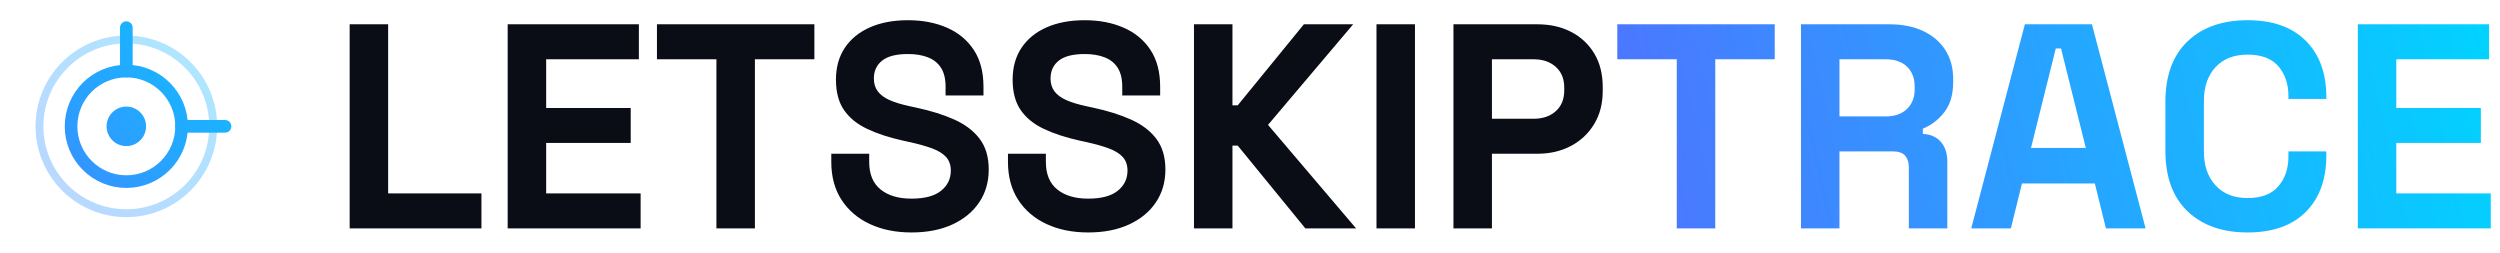
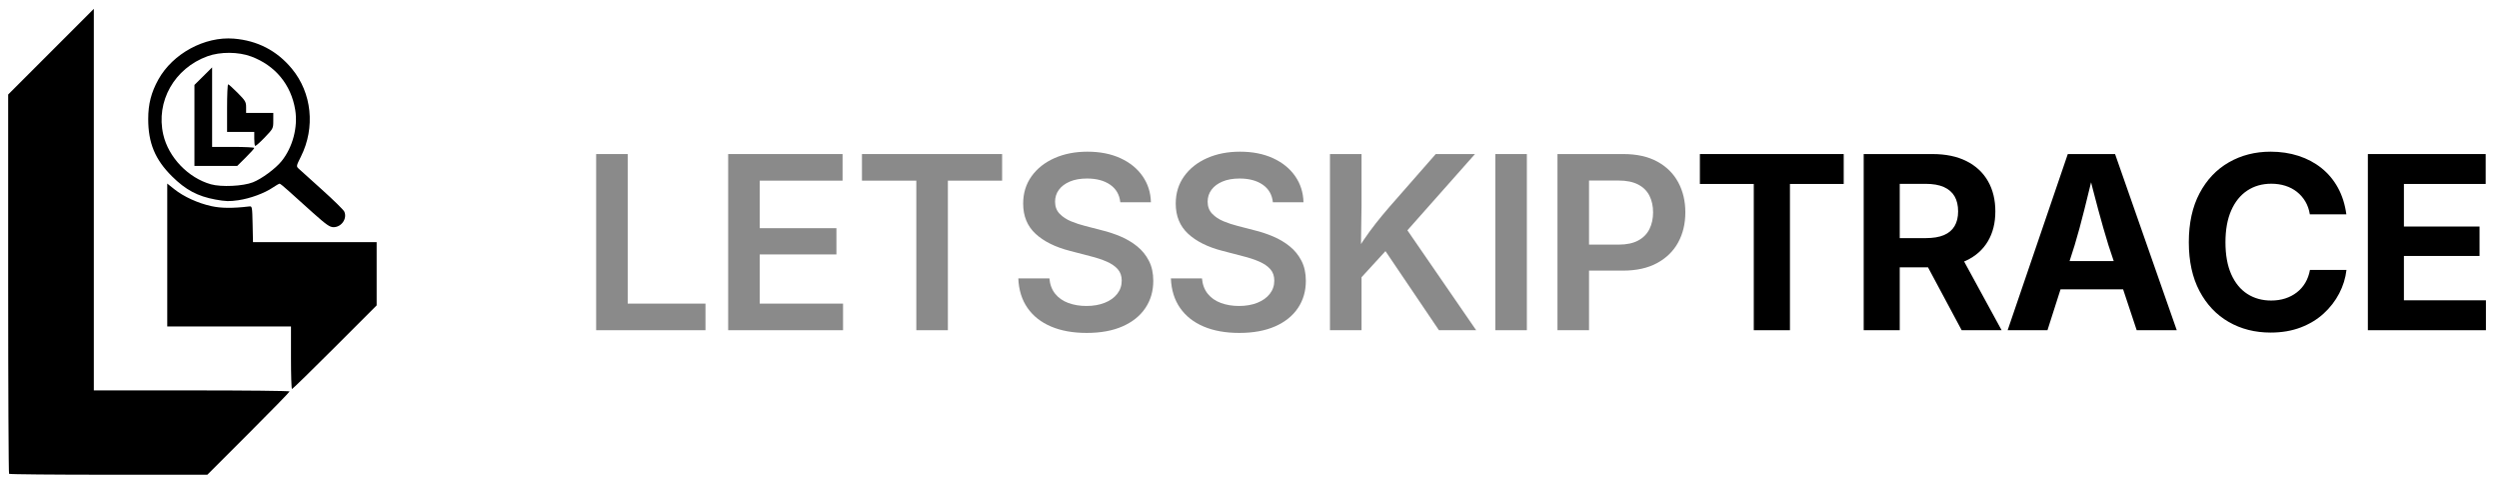
- <svg xmlns="http://www.w3.org/2000/svg" viewBox="0 0 1029.0 104.0" width="1029.0" height="104.0" role="img" aria-label="LETSSKIPTRACE">
-   <defs>
-     <linearGradient id="lstMark" x1="9.75" y1="94.25" x2="94.25" y2="9.75" gradientUnits="userSpaceOnUse">
-       <stop offset="0" stop-color="#4F72FF" />
-       <stop offset="1" stop-color="#00D4FF" />
-     </linearGradient>
-     <linearGradient id="lstWord" x1="662.8" y1="94.0" x2="1029.0" y2="10.0" gradientUnits="userSpaceOnUse">
-       <stop offset="0" stop-color="#4F72FF" />
-       <stop offset="1" stop-color="#00D4FF" />
-     </linearGradient>
-   </defs>
-   <g transform="scale(1.625)">
-     <circle cx="32" cy="32" r="22" fill="none" stroke="url(#lstMark)" stroke-width="2" opacity="0.35" />
-     <circle cx="32" cy="32" r="14" fill="none" stroke="url(#lstMark)" stroke-width="3.2" />
-     <circle cx="32" cy="32" r="5" fill="url(#lstMark)" />
-     <g stroke="url(#lstMark)" stroke-width="3.2" stroke-linecap="round">
-       <line x1="32" y1="18" x2="32" y2="7" />
-       <line x1="46" y1="32" x2="57" y2="32" />
-     </g>
+ <svg xmlns="http://www.w3.org/2000/svg" viewBox="0 0 1239.0 240.0" width="1239.0" height="240.0" role="img" aria-label="LETSSKIPTRACE">
+   <g transform="translate(0.0,0.0) scale(0.6741573)">
+     <path d="M6.67 348.33 C6.30 347.97 6.00 285.08 6.00 208.58 L6.00 69.49 L37.50 38.00 L69.00 6.51 L69.00 146.76 L69.00 287.00 L141.00 287.00 C180.60 287.00 213.00 287.34 213.00 287.76 C213.00 288.17 199.38 302.12 182.74 318.76 L152.49 349.00 L79.91 349.00 C39.99 349.00 7.03 348.70 6.67 348.33 Z M214.00 263.00 L214.00 240.00 L168.50 240.00 L123.00 240.00 L123.00 187.48 L123.00 134.95 L128.25 139.13 C135.10 144.59 145.55 149.36 155.43 151.53 C162.72 153.14 171.17 153.20 183.50 151.74 C185.40 151.51 185.51 152.17 185.78 164.75 L186.06 178.00 L231.53 178.00 L277.00 178.00 L277.00 201.26 L277.00 224.51 L246.24 255.26 C229.33 272.17 215.15 286.00 214.74 286.00 C214.33 286.00 214.00 275.65 214.00 263.00 Z M230.25 156.54 C223.79 150.78 215.80 143.60 212.50 140.58 C209.20 137.55 206.13 135.06 205.68 135.04 C205.23 135.02 202.98 136.28 200.68 137.85 C194.50 142.07 183.98 145.93 175.20 147.21 C168.76 148.15 165.94 148.06 158.48 146.70 C145.29 144.28 136.52 139.59 126.45 129.60 C114.04 117.27 109.00 105.11 109.00 87.52 C109.00 76.48 111.20 67.93 116.48 58.42 C127.05 39.40 150.53 26.68 171.89 28.40 C189.33 29.81 203.62 37.19 214.64 50.50 C229.38 68.30 232.01 93.73 221.31 115.11 C217.85 122.02 217.81 122.25 219.63 123.96 C220.66 124.93 228.39 131.91 236.82 139.47 C245.25 147.03 252.62 154.26 253.20 155.54 C255.52 160.64 251.15 167.00 245.31 167.00 C242.53 167.00 240.15 165.34 230.25 156.54 Z M186.00 134.02 C192.48 131.47 202.64 123.96 207.11 118.42 C215.25 108.32 219.19 93.49 217.11 80.75 C214.08 62.22 202.47 48.16 184.73 41.53 C175.35 38.03 161.98 37.95 152.62 41.35 C128.21 50.21 114.46 74.57 120.08 98.97 C123.93 115.69 138.43 130.80 155.10 135.48 C162.83 137.64 178.70 136.89 186.00 134.02 Z M143.00 92.22 L143.00 62.44 L149.50 56.00 L156.00 49.56 L156.00 78.78 L156.00 108.00 L171.50 108.00 C180.03 108.00 187.00 108.35 187.00 108.78 C187.00 109.21 184.18 112.36 180.72 115.78 L174.45 122.00 L158.72 122.00 L143.00 122.00 L143.00 92.22 Z M187.59 107.26 C187.26 106.93 187.00 104.49 187.00 101.83 L187.00 97.00 L177.00 97.00 L167.00 97.00 L167.00 79.50 C167.00 69.88 167.35 62.00 167.78 62.00 C168.21 62.00 171.36 64.82 174.78 68.28 C180.43 73.98 181.00 74.94 181.00 78.78 L181.00 83.00 L191.00 83.00 L201.00 83.00 L200.99 88.75 C200.98 94.45 200.93 94.56 194.58 101.17 C191.06 104.84 187.91 107.58 187.59 107.26 Z" fill="#000000" fill-rule="evenodd" />
  </g>
-   <path d="M143.92 94.0V10.0H159.76V79.6H198.16V94.0ZM208.96 94.0V10.0H262.96V24.4H224.8V44.44H259.6V58.84H224.8V79.6H263.68V94.0ZM294.88 94.0V24.4H270.4V10.0H335.2V24.4H310.72V94.0ZM375.16 95.68Q365.44 95.68 358.0 92.2Q350.56 88.72 346.36 82.24Q342.16 75.76 342.16 66.64V63.28H357.76V66.64Q357.76 74.2 362.44 77.98Q367.12 81.76 375.16 81.76Q383.32 81.76 387.34 78.52Q391.36 75.28 391.36 70.24Q391.36 66.76 389.38 64.6Q387.4 62.44 383.62 61.06Q379.84 59.68 374.44 58.48L371.68 57.88Q363.04 55.96 356.86 53.02Q350.68 50.08 347.38 45.28Q344.08 40.48 344.08 32.8Q344.08 25.12 347.74 19.66Q351.4 14.2 358.06 11.26Q364.72 8.32 373.72 8.32Q382.72 8.32 389.74 11.38Q396.76 14.44 400.78 20.5Q404.8 26.56 404.8 35.68V39.28H389.2V35.68Q389.2 30.88 387.34 27.94Q385.48 25.0 382.0 23.62Q378.52 22.24 373.72 22.24Q366.52 22.24 363.1 24.94Q359.68 27.64 359.68 32.32Q359.68 35.44 361.3 37.6Q362.92 39.76 366.16 41.2Q369.4 42.64 374.44 43.72L377.2 44.32Q386.2 46.24 392.86 49.24Q399.52 52.24 403.24 57.16Q406.96 62.08 406.96 69.76Q406.96 77.44 403.06 83.26Q399.16 89.08 392.02 92.38Q384.88 95.68 375.16 95.68ZM447.88 95.68Q438.16 95.68 430.72 92.2Q423.28 88.72 419.08 82.24Q414.88 75.76 414.88 66.64V63.28H430.48V66.64Q430.48 74.2 435.16 77.98Q439.84 81.76 447.88 81.76Q456.04 81.76 460.06 78.52Q464.08 75.28 464.08 70.24Q464.08 66.76 462.1 64.6Q460.12 62.44 456.34 61.06Q452.56 59.68 447.16 58.48L444.4 57.88Q435.76 55.96 429.58 53.02Q423.4 50.08 420.1 45.28Q416.8 40.48 416.8 32.8Q416.8 25.12 420.46 19.66Q424.12 14.2 430.78 11.26Q437.44 8.32 446.44 8.32Q455.44 8.32 462.46 11.38Q469.48 14.44 473.5 20.5Q477.52 26.56 477.52 35.68V39.28H461.92V35.68Q461.92 30.88 460.06 27.94Q458.2 25.0 454.72 23.62Q451.24 22.24 446.44 22.24Q439.24 22.24 435.82 24.94Q432.4 27.64 432.4 32.32Q432.4 35.44 434.02 37.6Q435.64 39.76 438.88 41.2Q442.12 42.64 447.16 43.72L449.92 44.32Q458.92 46.24 465.58 49.24Q472.24 52.24 475.96 57.16Q479.68 62.08 479.68 69.76Q479.68 77.44 475.78 83.26Q471.88 89.08 464.74 92.38Q457.6 95.68 447.88 95.68ZM491.44 94.0V10.0H507.28V43.36H509.44L536.68 10.0H556.96L521.92 51.4L558.16 94.0H537.28L509.44 59.92H507.28V94.0ZM566.56 94.0V10.0H582.4V94.0ZM598.24 94.0V10.0H632.8Q640.72 10.0 646.78 13.18Q652.84 16.36 656.26 22.12Q659.68 27.88 659.68 35.8V37.48Q659.68 45.28 656.14 51.1Q652.6 56.92 646.54 60.1Q640.48 63.28 632.8 63.28H614.08V94.0ZM614.08 48.88H631.24Q636.88 48.88 640.36 45.76Q643.84 42.64 643.84 37.24V36.04Q643.84 30.64 640.36 27.52Q636.88 24.4 631.24 24.4H614.08Z" fill="#0A0C16" />
-   <path d="M690.16 94.0V24.4H665.68V10.0H730.48V24.4H706.0V94.0ZM741.28 94.0V10.0H777.76Q785.68 10.0 791.56 12.76Q797.44 15.52 800.68 20.56Q803.92 25.6 803.92 32.44V33.88Q803.92 41.44 800.32 46.12Q796.72 50.8 791.44 52.96V55.12Q796.24 55.36 798.88 58.42Q801.52 61.48 801.52 66.52V94.0H785.68V68.8Q785.68 65.92 784.18 64.12Q782.68 62.32 779.2 62.32H757.12V94.0ZM757.12 47.92H776.08Q781.72 47.92 784.9 44.86Q788.08 41.8 788.08 36.76V35.56Q788.08 30.52 784.96 27.46Q781.84 24.4 776.08 24.4H757.12ZM811.36 94.0 833.44 10.0H861.04L883.12 94.0H866.8L862.24 75.52H832.24L827.68 94.0ZM835.96 60.88H858.52L848.32 19.96H846.16ZM925.12 95.68Q909.52 95.68 900.4 86.98Q891.28 78.28 891.28 62.08V41.92Q891.28 25.72 900.4 17.02Q909.52 8.32 925.12 8.32Q940.6 8.32 949.06 16.78Q957.52 25.24 957.52 40.0V40.72H941.92V39.52Q941.92 32.08 937.78 27.28Q933.64 22.48 925.12 22.48Q916.72 22.48 911.92 27.64Q907.12 32.8 907.12 41.68V62.32Q907.12 71.08 911.92 76.3Q916.72 81.52 925.12 81.52Q933.64 81.52 937.78 76.66Q941.92 71.8 941.92 64.48V62.32H957.52V64.0Q957.52 78.76 949.06 87.22Q940.6 95.68 925.12 95.68ZM970.48 94.0V10.0H1024.48V24.4H986.32V44.44H1021.12V58.84H986.32V79.6H1025.2V94.0Z" fill="url(#lstWord)" />
+   <path d="M295.576 163.652V76.348H311.22V150.469H349.775V163.652Z" fill="#8A8A8A" />
+   <path d="M361.027 163.652V76.348H417.746V89.531H376.672V113.086H414.699V126.094H376.672V150.469H417.98V163.652Z" fill="#8A8A8A" />
+   <path d="M427.358 89.531V76.348H496.85V89.531H469.955V163.652H454.311V89.531Z" fill="#8A8A8A" />
+   <path d="M538.747 165.0Q528.61 165.0 521.139 161.836Q513.669 158.672 509.45 152.637Q505.231 146.602 504.879 137.988H520.29Q520.7 142.559 523.161 145.605Q525.622 148.652 529.665 150.146Q533.708 151.641 538.629 151.641Q543.786 151.641 547.741 150.059Q551.696 148.477 553.922 145.635Q556.149 142.793 556.149 139.043Q556.149 135.645 554.186 133.418Q552.223 131.191 548.678 129.639Q545.133 128.086 540.387 126.914L530.485 124.336Q519.528 121.523 513.405 115.84Q507.282 110.156 507.282 100.898Q507.282 93.164 511.442 87.363Q515.602 81.562 522.809 78.369Q530.016 75.176 539.157 75.176Q548.473 75.176 555.504 78.398Q562.536 81.621 566.491 87.305Q570.446 92.988 570.622 100.254H555.446Q554.86 94.629 550.436 91.553Q546.012 88.477 538.922 88.477Q534.001 88.477 530.456 89.971Q526.911 91.465 525.006 94.043Q523.102 96.621 523.102 99.961Q523.102 103.594 525.358 105.938Q527.614 108.281 531.042 109.688Q534.469 111.094 537.985 111.973L546.129 114.082Q550.993 115.254 555.563 117.188Q560.133 119.121 563.796 122.08Q567.458 125.039 569.626 129.258Q571.794 133.477 571.794 139.16Q571.794 146.836 567.868 152.666Q563.942 158.496 556.559 161.748Q549.176 165.0 538.747 165.0Z" fill="#8A8A8A" />
+   <path d="M614.394 165.0Q604.257 165.0 596.786 161.836Q589.315 158.672 585.097 152.637Q580.878 146.602 580.526 137.988H595.937Q596.347 142.559 598.808 145.605Q601.269 148.652 605.312 150.146Q609.354 151.641 614.276 151.641Q619.433 151.641 623.388 150.059Q627.343 148.477 629.569 145.635Q631.796 142.793 631.796 139.043Q631.796 135.645 629.833 133.418Q627.87 131.191 624.325 129.639Q620.78 128.086 616.034 126.914L606.132 124.336Q595.175 121.523 589.052 115.84Q582.929 110.156 582.929 100.898Q582.929 93.164 587.089 87.363Q591.249 81.562 598.456 78.369Q605.663 75.176 614.804 75.176Q624.12 75.176 631.151 78.398Q638.183 81.621 642.138 87.305Q646.093 92.988 646.269 100.254H631.093Q630.507 94.629 626.083 91.553Q621.659 88.477 614.569 88.477Q609.647 88.477 606.103 89.971Q602.558 91.465 600.653 94.043Q598.749 96.621 598.749 99.961Q598.749 103.594 601.005 105.938Q603.261 108.281 606.688 109.688Q610.116 111.094 613.632 111.973L621.776 114.082Q626.64 115.254 631.21 117.188Q635.78 119.121 639.442 122.08Q643.104 125.039 645.272 129.258Q647.44 133.477 647.44 139.16Q647.44 146.836 643.515 152.666Q639.589 158.496 632.206 161.748Q624.823 165.0 614.394 165.0Z" fill="#8A8A8A" />
+   <path d="M670.704 142.148V127.324Q673.517 122.754 676.242 118.74Q678.966 114.727 682.042 110.801Q685.119 106.875 688.927 102.48L711.837 76.348H731.29L694.259 118.125L693.087 117.715ZM659.396 163.652V76.348H675.04V102.246L674.747 123.281L675.04 130.957V163.652ZM713.419 163.652 685.646 122.578 695.49 110.801 731.876 163.652Z" fill="#8A8A8A" />
+   <path d="M757.015 76.348V163.652H741.371V76.348Z" fill="#8A8A8A" />
+   <path d="M772.194 163.652V76.348H804.83Q814.85 76.348 821.705 80.098Q828.561 83.848 832.076 90.381Q835.592 96.914 835.592 105.234Q835.592 113.613 832.047 120.117Q828.502 126.621 821.588 130.371Q814.674 134.121 804.596 134.121H782.975V121.23H802.545Q808.463 121.23 812.242 119.18Q816.022 117.129 817.809 113.496Q819.596 109.863 819.596 105.234Q819.596 100.605 817.809 97.031Q816.022 93.457 812.213 91.465Q808.404 89.473 802.428 89.473H787.838V163.652Z" fill="#8A8A8A" />
+   <path d="M842.801 91.172V76.348H914.11V91.172H887.45V163.652H869.52V91.172Z" fill="#000000" />
+   <path d="M924.015 163.652V76.348H958.058Q968.019 76.348 974.991 79.863Q981.964 83.379 985.626 89.766Q989.288 96.152 989.288 104.766Q989.288 113.379 985.567 119.619Q981.847 125.859 974.786 129.17Q967.726 132.48 957.647 132.48H934.562V118.008H954.776Q960.284 118.008 963.8 116.514Q967.315 115.02 969.073 112.061Q970.831 109.102 970.831 104.766Q970.831 100.312 969.073 97.295Q967.315 94.277 963.771 92.695Q960.226 91.113 954.718 91.113H941.886V163.652ZM972.589 163.652 951.319 123.926H970.714L992.394 163.652Z" fill="#000000" />
+   <path d="M995.384 163.652 1025.208 76.348H1048.646L1079.232 163.652H1059.369L1045.365 121.523Q1042.845 113.379 1040.238 103.682Q1037.63 93.984 1034.759 82.5H1038.685Q1035.872 94.043 1033.441 103.799Q1031.009 113.555 1028.607 121.523L1015.13 163.652ZM1014.017 143.379V129.375H1060.599V143.379Z" fill="#000000" />
+   <path d="M1125.758 164.824Q1114.156 164.824 1104.986 159.551Q1095.816 154.277 1090.513 144.258Q1085.211 134.238 1085.211 120.059Q1085.211 105.82 1090.543 95.771Q1095.875 85.723 1105.074 80.449Q1114.273 75.176 1125.758 75.176Q1133.199 75.176 1139.615 77.256Q1146.031 79.336 1151.012 83.32Q1155.992 87.305 1159.156 93.076Q1162.32 98.848 1163.316 106.23H1145.211Q1144.625 102.598 1142.955 99.814Q1141.285 97.031 1138.795 95.068Q1136.304 93.105 1133.082 92.08Q1129.859 91.055 1126.109 91.055Q1119.312 91.055 1114.185 94.453Q1109.058 97.852 1106.217 104.326Q1103.375 110.801 1103.375 120.059Q1103.375 129.492 1106.246 135.938Q1109.117 142.383 1114.215 145.664Q1119.312 148.945 1126.051 148.945Q1129.801 148.945 1132.994 147.92Q1136.187 146.895 1138.736 144.932Q1141.285 142.969 1142.955 140.156Q1144.625 137.344 1145.269 133.77H1163.375Q1162.672 139.863 1159.771 145.43Q1156.871 150.996 1152.066 155.391Q1147.262 159.785 1140.64 162.305Q1134.019 164.824 1125.758 164.824Z" fill="#000000" />
+   <path d="M1173.983 163.652V76.348H1232.401V91.172H1191.854V112.266H1229.354V126.855H1191.854V148.828H1232.518V163.652Z" fill="#000000" />
</svg>
